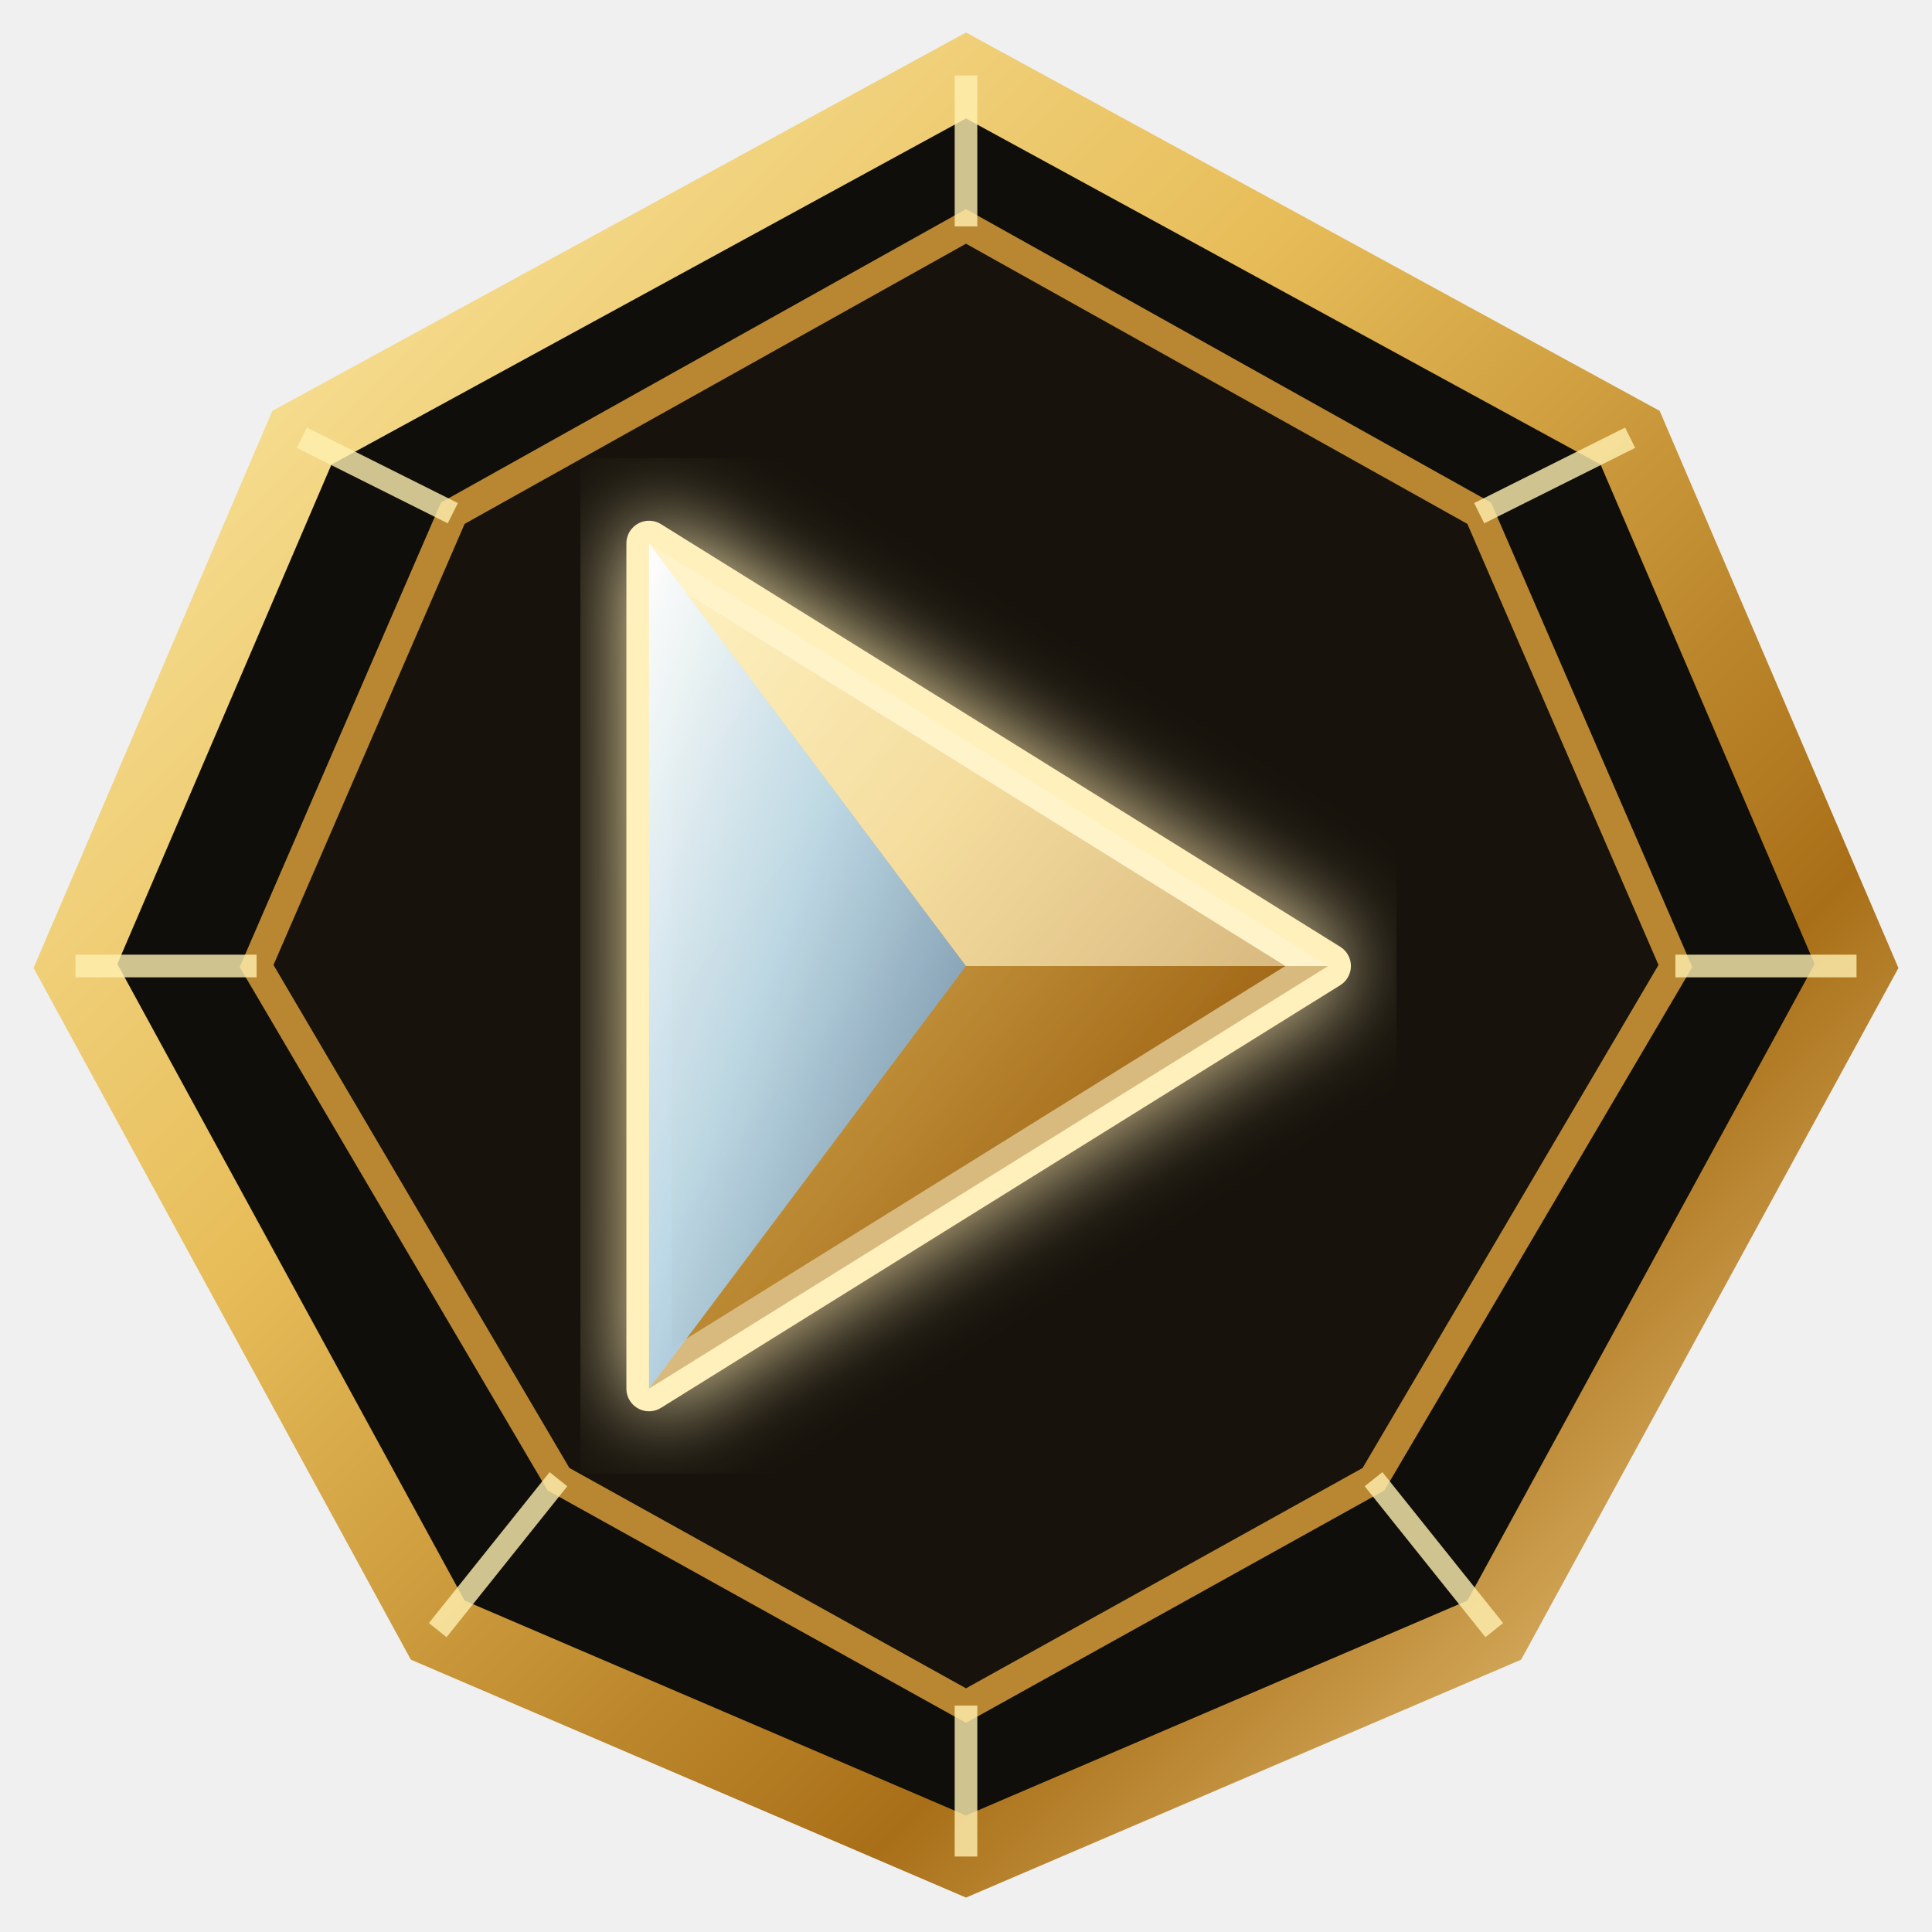
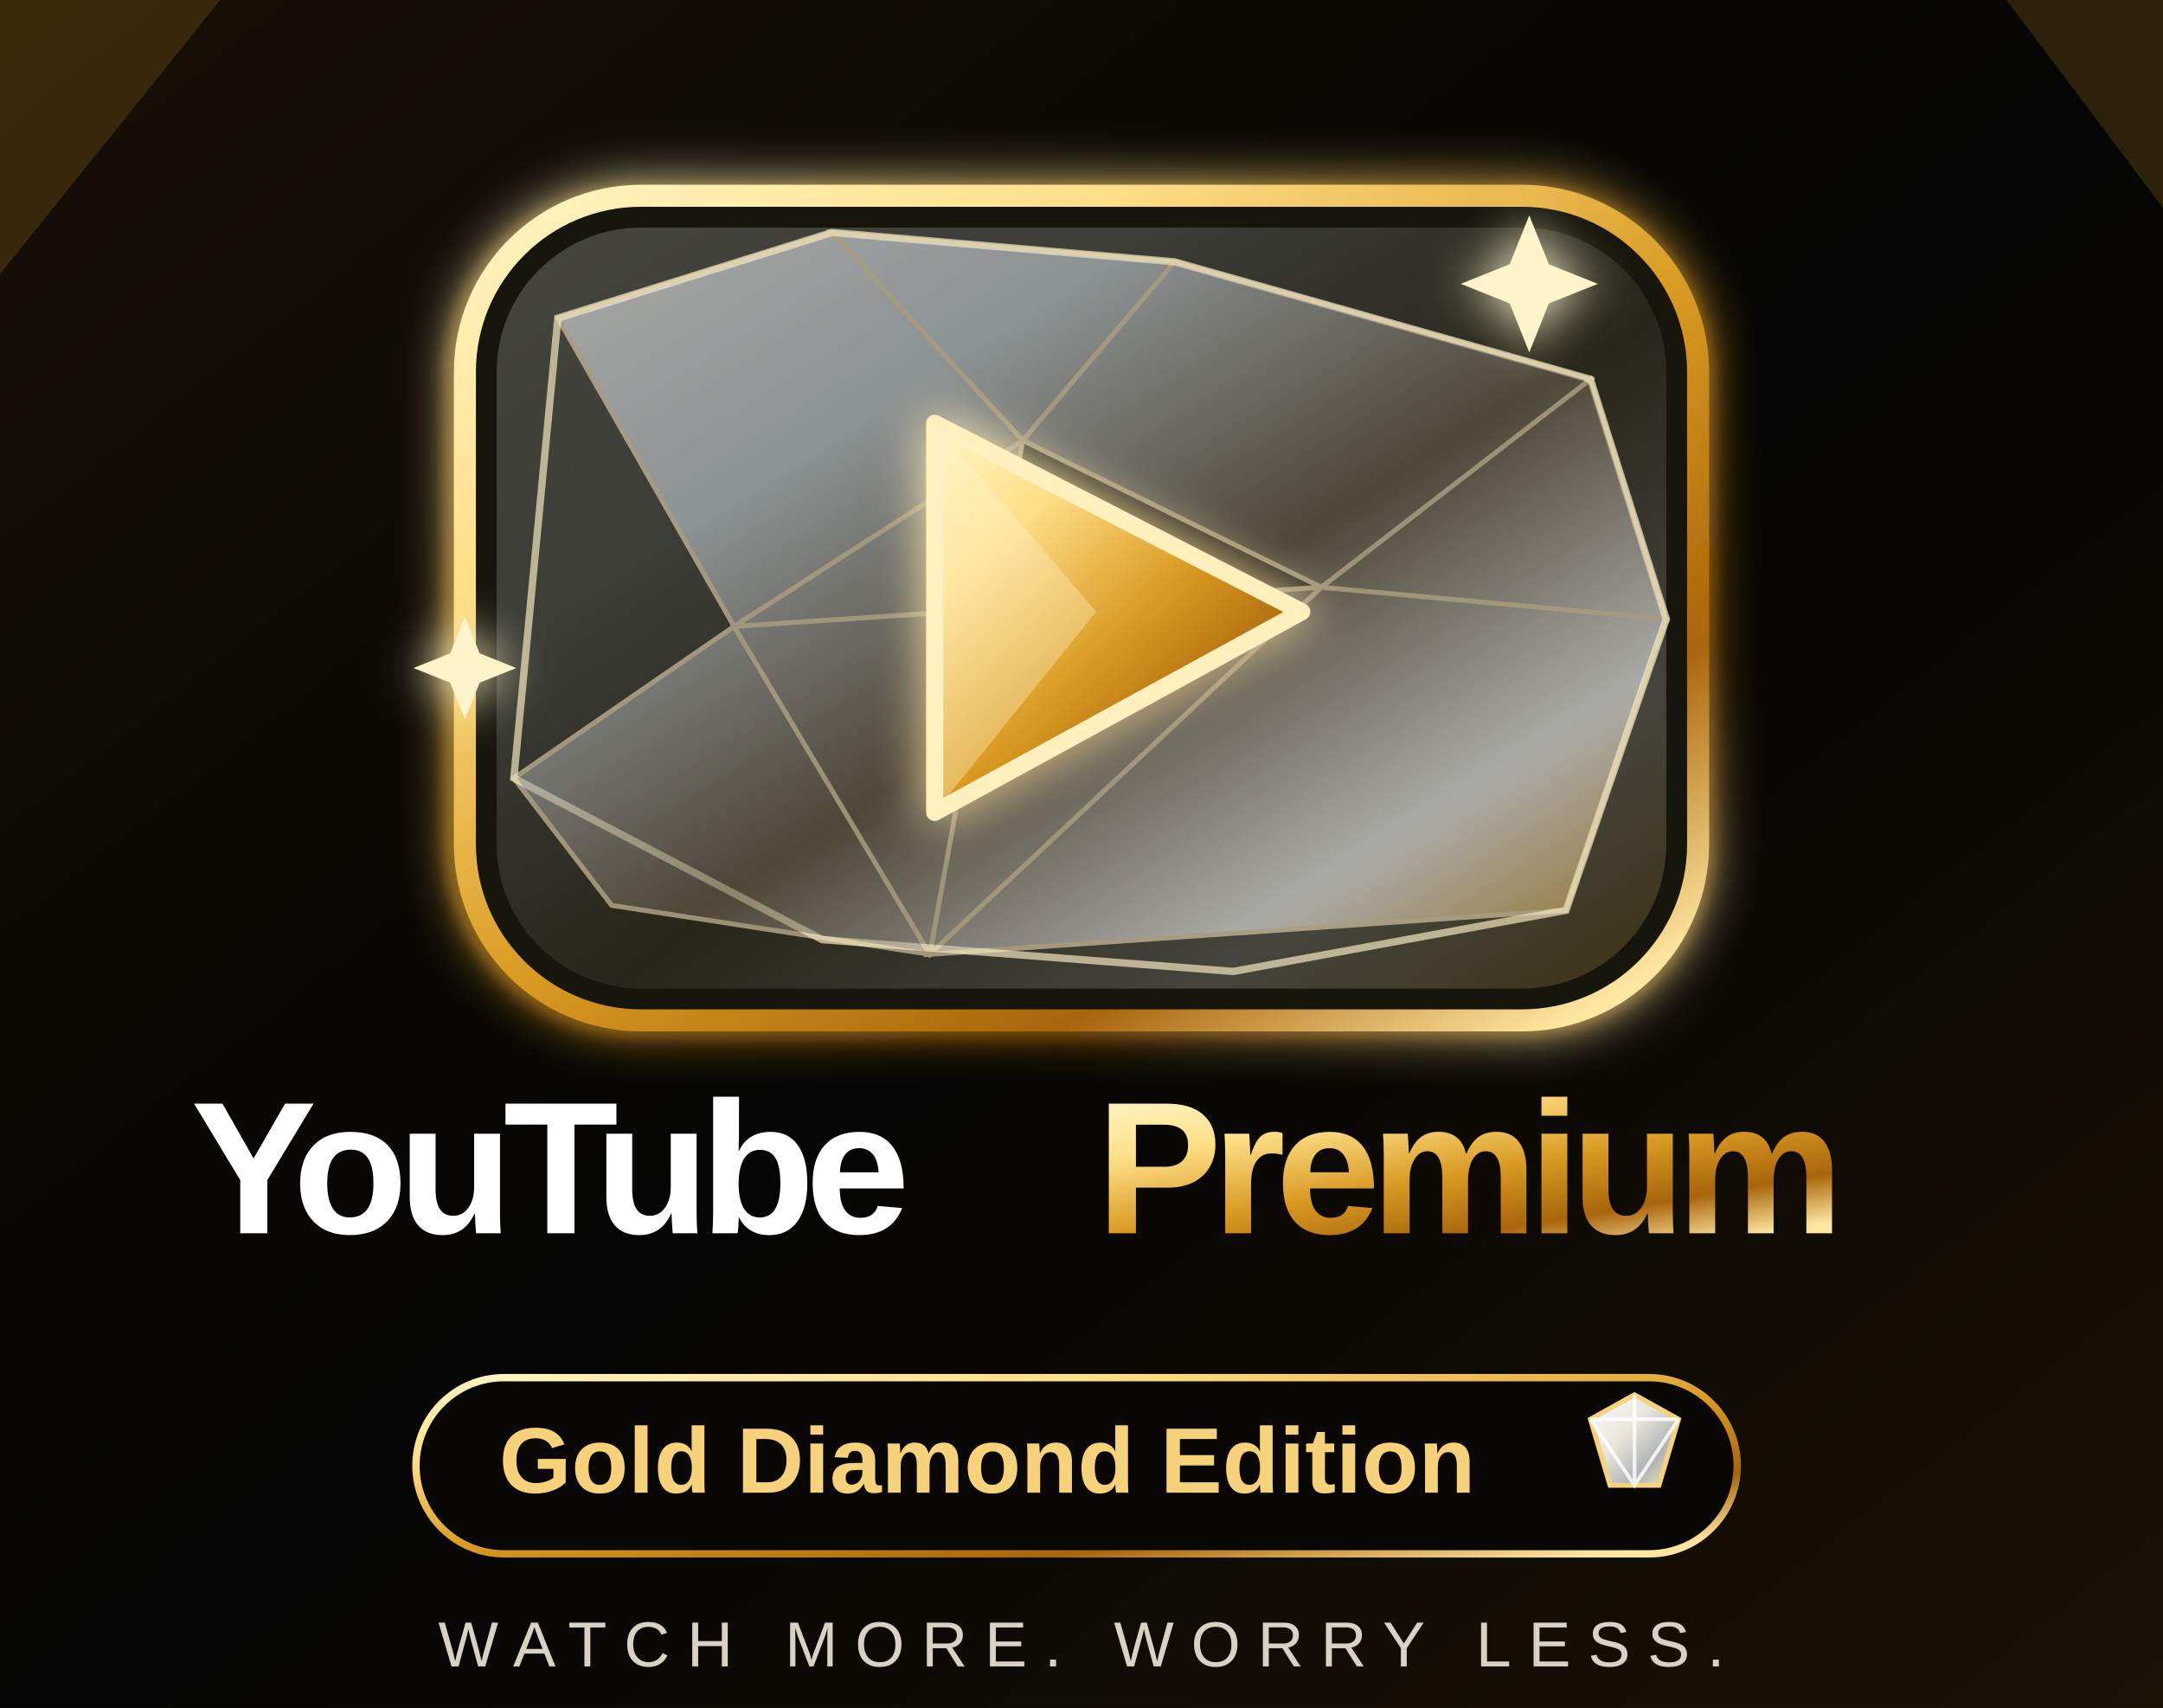
- <svg xmlns="http://www.w3.org/2000/svg" viewBox="0 0 128 128">
+ <svg xmlns="http://www.w3.org/2000/svg" viewBox="0 0 884 698" role="img" aria-labelledby="title desc">
  <defs>
-     <linearGradient id="gold" x1="0" y1="0" x2="1" y2="1">
-       <stop offset="0" stop-color="#fff0b0" />
-       <stop offset=".38" stop-color="#e7bd59" />
-       <stop offset=".72" stop-color="#a96f18" />
-       <stop offset="1" stop-color="#ffe6a0" />
+     <linearGradient id="bg" x1="0" y1="0" x2="1" y2="1">
+       <stop stop-color="#171006" />
+       <stop offset=".52" stop-color="#050505" />
+       <stop offset="1" stop-color="#1b1204" />
    </linearGradient>
-     <linearGradient id="crystal" x1="0" y1="0" x2="1" y2="1">
-       <stop offset="0" stop-color="#ffffff" />
-       <stop offset=".45" stop-color="#b9d7e8" />
-       <stop offset="1" stop-color="#5c7c9a" />
+     <linearGradient id="gold" x1="0" y1="0" x2="0.9" y2="1">
+       <stop stop-color="#fff5c5" />
+       <stop offset=".25" stop-color="#ffe08a" />
+       <stop offset=".55" stop-color="#d99a22" />
+       <stop offset=".8" stop-color="#a9650b" />
+       <stop offset="1" stop-color="#ffe7a1" />
    </linearGradient>
-     <filter id="glow">
-       <feGaussianBlur stdDeviation="3" result="b" />
+     <linearGradient id="whiteGold" x1="0" y1="0" x2="1" y2="1">
+       <stop stop-color="#fff" />
+       <stop offset=".42" stop-color="#e8e4d9" />
+       <stop offset=".72" stop-color="#aeb3b6" />
+       <stop offset="1" stop-color="#fff0c1" />
+     </linearGradient>
+     <linearGradient id="gem" x1="0" y1="0" x2="1" y2="1">
+       <stop stop-color="#fff" />
+       <stop offset=".28" stop-color="#cfd7df" />
+       <stop offset=".55" stop-color="#6e6250" />
+       <stop offset=".8" stop-color="#fff" />
+       <stop offset="1" stop-color="#d69a29" />
+     </linearGradient>
+     <filter id="glow" x="-50%" y="-50%" width="200%" height="200%">
+       <feGaussianBlur stdDeviation="10" result="blur" />
      <feMerge>
-         <feMergeNode in="b" />
+         <feMergeNode in="blur" />
        <feMergeNode in="SourceGraphic" />
      </feMerge>
    </filter>
+     <filter id="soft">
+       <feGaussianBlur stdDeviation="2.5" />
+     </filter>
  </defs>
-   <path d="M64 5 108 29 123 64 99 108 64 123 29 108 5 64 20 29Z" fill="#100e0a" stroke="url(#gold)" stroke-width="5" />
-   <path d="M64 15 98 34 111 64 91 98 64 113 37 98 17 64 30 34Z" fill="#17130c" stroke="#b98731" stroke-width="2" />
-   <path d="M43 36 88 64 43 92Z" fill="url(#gold)" stroke="#fff0bc" stroke-width="3" stroke-linejoin="round" filter="url(#glow)" />
-   <path d="M43 36 64 64 43 92Z" fill="url(#crystal)" opacity=".95" />
-   <path d="M64 64 88 64 43 36Z" fill="#fff6d5" opacity=".55" />
-   <path d="M64 64 43 92 88 64Z" fill="#98621b" opacity=".38" />
-   <path d="M64 5 64 15 M108 29 98 34 M123 64 111 64 M99 108 91 98 M64 123 64 113 M29 108 37 98 M5 64 17 64 M20 29 30 34" stroke="#fff0b0" stroke-width="1.5" opacity=".8" />
+   <rect width="884" height="698" fill="url(#bg)" />
+   <path d="M0 0H884" stroke="url(#gold)" stroke-width="7" filter="url(#glow)" />
+   <path d="M0 0 90 0 0 112Z M884 0 884 85 820 0Z" fill="#d99a22" opacity=".18" />
+   <rect x="188" y="82" width="506" height="335" rx="73" fill="#000" stroke="#9e6919" stroke-width="14" opacity=".55" filter="url(#soft)" />
+   <rect x="190" y="80" width="504" height="337" rx="72" fill="#17130d" stroke="url(#gold)" stroke-width="9" filter="url(#glow)" />
+   <rect x="203" y="93" width="478" height="311" rx="59" fill="url(#gem)" opacity=".2" />
+   <path d="M228 130 340 95 480 107 650 155 681 253 640 372 504 397 336 384 210 318Z" fill="none" stroke="#fff2c8" stroke-width="3" opacity=".65" />
+   <path d="M228 130 340 95 418 180 300 256Z M340 95 480 107 418 180Z M480 107 650 155 540 240 418 180Z M650 155 681 253 540 240Z M210 318 300 256 418 180 380 390 250 370Z M300 256 540 240 380 390Z M540 240 681 253 640 372 380 390Z" fill="url(#gem)" opacity=".55" stroke="#f9e8bf" stroke-width="2" />
+   <path d="M382 173 532 250 382 332Z" fill="url(#gold)" stroke="#fff0bd" stroke-width="7" stroke-linejoin="round" filter="url(#glow)" />
+   <path d="M382 173 448 250 382 332Z" fill="#fff4ce" opacity=".35" />
+   <path d="M625 88l8 20 20 8-20 8-8 20-8-20-20-8 20-8z M190 252l6 15 15 6-15 6-6 15-6-15-15-6 15-6z" fill="#fff4c9" filter="url(#glow)" />
+   <text x="78" y="504" font-family="Arial, Helvetica, sans-serif" font-size="77" font-weight="700" letter-spacing="-4" fill="#fff">YouTube</text>
+   <text x="448" y="504" font-family="Arial, Helvetica, sans-serif" font-size="77" font-weight="700" letter-spacing="-4" fill="url(#gold)">Premium</text>
+   <rect x="170" y="563" width="540" height="72" rx="36" fill="#090806" stroke="url(#gold)" stroke-width="3" />
+   <text x="204" y="610" font-family="Arial, Helvetica, sans-serif" font-size="38" font-weight="600" fill="#f7d27b">Gold Diamond Edition</text>
+   <path d="M650 580 668 570 686 580 678 607 658 607Z" fill="url(#whiteGold)" stroke="#f5d27d" stroke-width="2" />
+   <path d="M650 580 668 607 686 580 M668 570V607 M650 580H686" fill="none" stroke="#fff" stroke-width="1.5" opacity=".8" />
+   <text x="442" y="681" text-anchor="middle" font-family="Arial, Helvetica, sans-serif" font-size="26" letter-spacing="7" fill="#d8d2c5">WATCH MORE. WORRY LESS.</text>
</svg>
